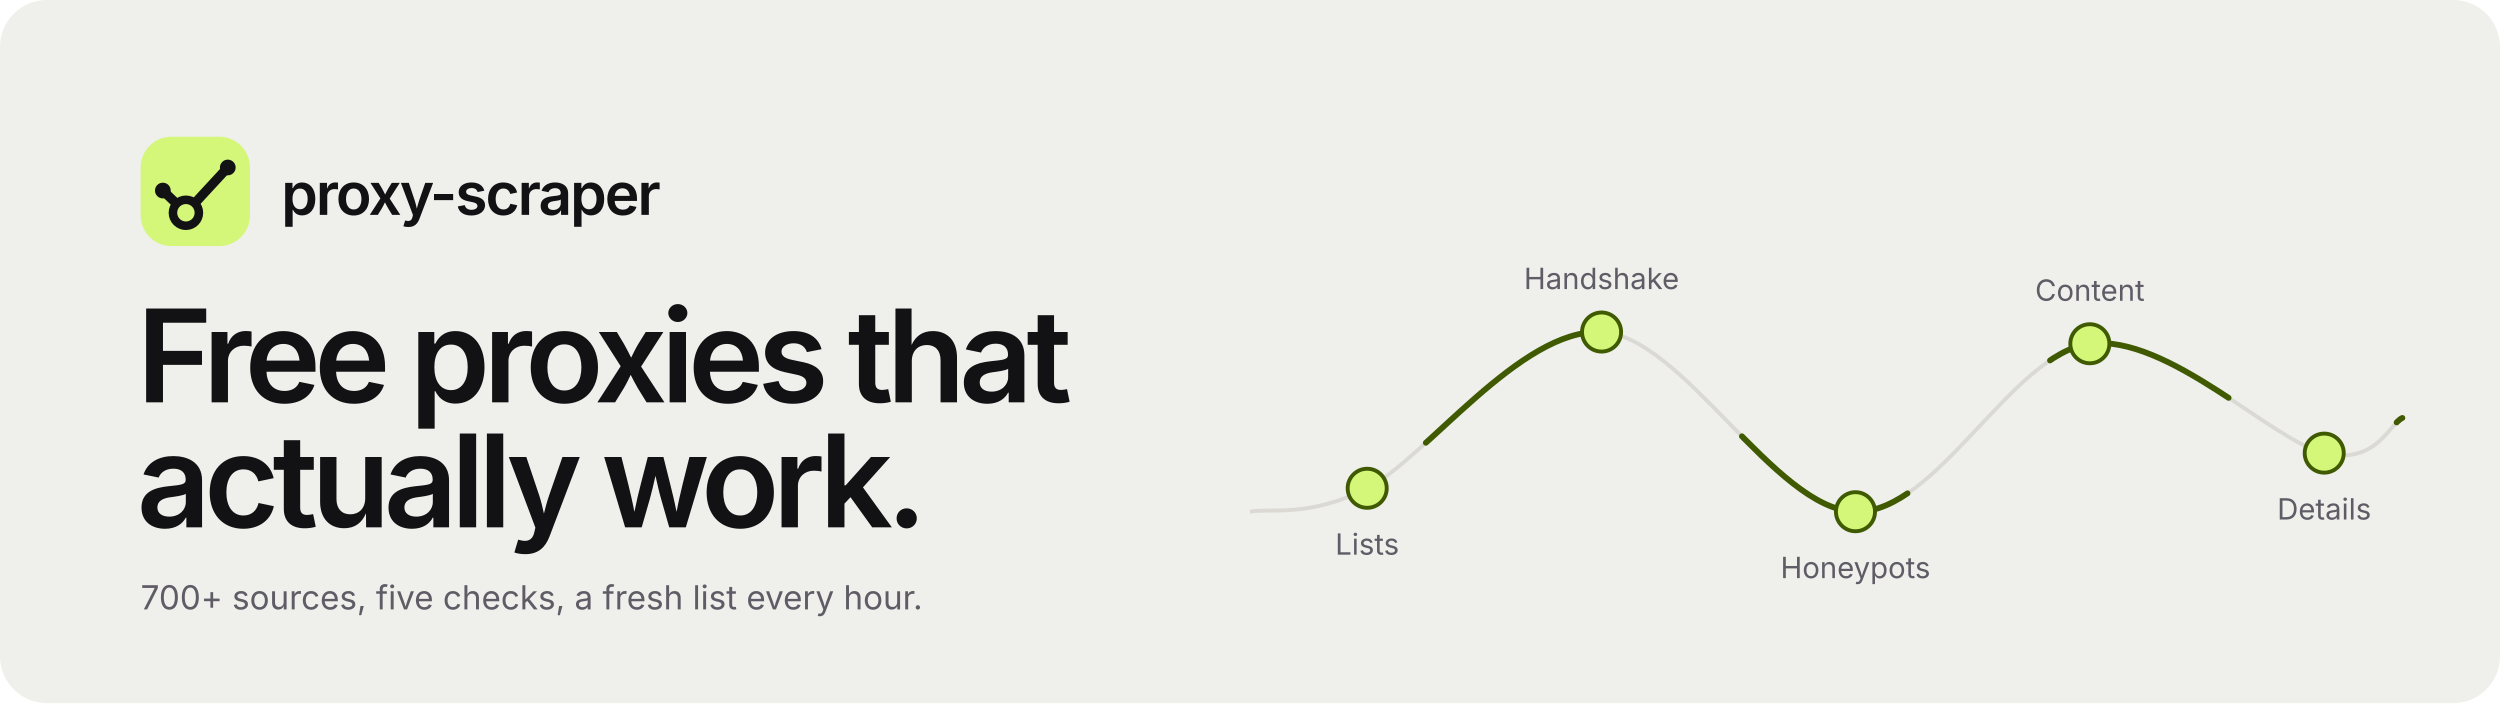
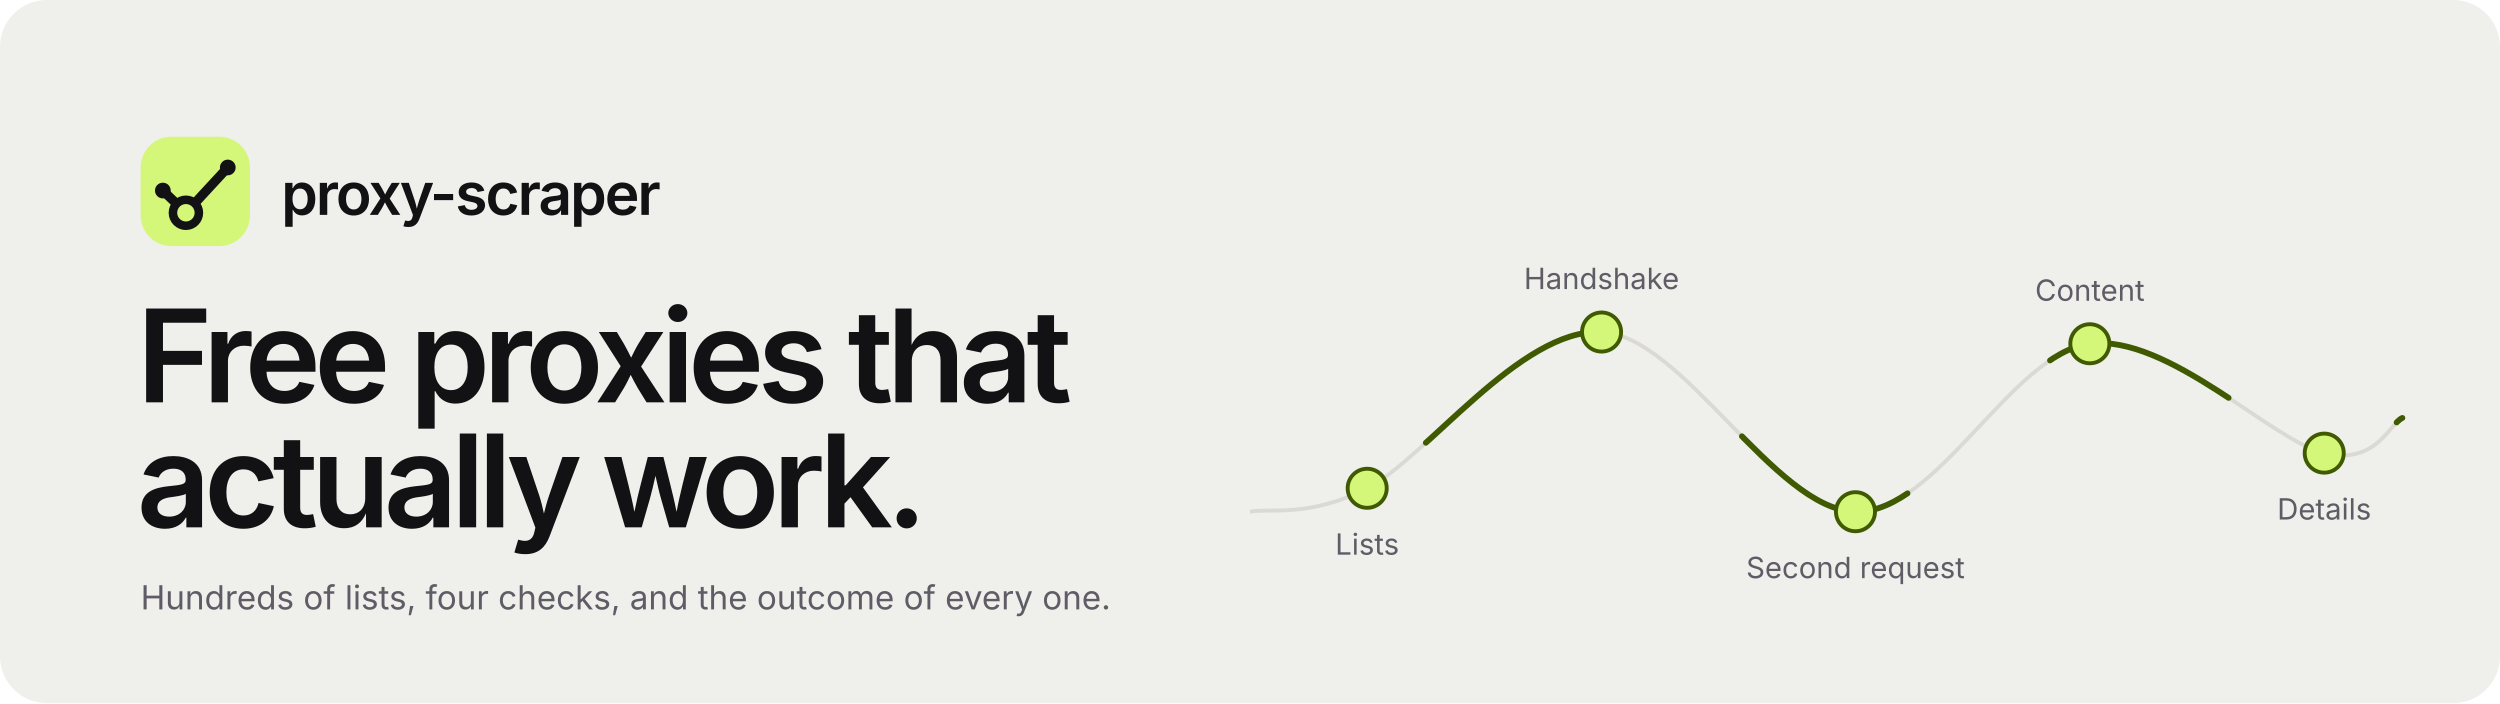
- <svg xmlns="http://www.w3.org/2000/svg" viewBox="0 0 1280 360" width="1280" height="360" role="img" aria-label="proxy-scraper – free proxies that actually work. Every proxy passes five checks: lists, handshake, honeypots, content and details.">
+ <svg xmlns="http://www.w3.org/2000/svg" viewBox="0 0 1280 360" width="1280" height="360" role="img" aria-label="proxy-scraper – free proxies that actually work. Every proxy on the list passed these steps: lists, handshake, second request, content and details.">
  <style>
    .fade { animation: fade .8s cubic-bezier(.16,1,.3,1) both; }
    .route { stroke-dasharray: 100; stroke-dashoffset: 100; animation: draw 1.6s cubic-bezier(.16,1,.3,1) .2s forwards; }
    .gate { animation: fade .6s cubic-bezier(.16,1,.3,1) both; }
    @keyframes fade { from { opacity: 0; transform: translateY(8px); } to { opacity: 1; transform: none; } }
    @keyframes draw { to { stroke-dashoffset: 0; } }
    @media (prefers-reduced-motion: reduce) { .fade, .gate { animation: none; } .route { animation: none; stroke-dashoffset: 0; } }
  </style>
  <defs>
    <clipPath id="frame">
      <rect width="1280" height="360" rx="24" />
    </clipPath>
  </defs>
  <g clip-path="url(#frame)">
    <rect width="1280" height="360" fill="#EFEFEC" />
  </g>
  <g class="fade">
    <svg x="72" y="70" width="56" height="56" viewBox="0 0 64 64">
      <rect width="64" height="64" rx="18" fill="#D4F77A" />
      <path d="M13 31.5 26.5 44.5 51 18" fill="none" stroke="#121113" stroke-width="5.5" stroke-linecap="round" stroke-linejoin="round" />
      <circle cx="13" cy="31.5" r="4.6" fill="#121113" />
      <circle cx="51" cy="18" r="4.6" fill="#121113" />
      <circle cx="26.5" cy="44.5" r="7.6" fill="#D4F77A" stroke="#121113" stroke-width="5" />
    </svg>
    <text x="144" y="110" fill="#121113" font-family="'Geist', 'Inter', -apple-system, BlinkMacSystemFont, 'Segoe UI', Helvetica, Arial, sans-serif" font-size="30" font-weight="600" letter-spacing="-1">proxy-scraper</text>
    <text x="70" y="206" fill="#121113" font-family="'Geist', 'Inter', -apple-system, BlinkMacSystemFont, 'Segoe UI', Helvetica, Arial, sans-serif" font-size="66" font-weight="600" letter-spacing="-3.4">Free proxies that</text>
    <text x="70" y="270" fill="#121113" font-family="'Geist', 'Inter', -apple-system, BlinkMacSystemFont, 'Segoe UI', Helvetica, Arial, sans-serif" font-size="66" font-weight="600" letter-spacing="-3.4">actually work.</text>
-     <text x="72" y="312" fill="#5F5C66" font-family="'Geist', 'Inter', -apple-system, BlinkMacSystemFont, 'Segoe UI', Helvetica, Arial, sans-serif" font-size="17">700+ sources, five checks, a fresh list every hour.</text>
+     <text x="72" y="312" fill="#5F5C66" font-family="'Geist', 'Inter', -apple-system, BlinkMacSystemFont, 'Segoe UI', Helvetica, Arial, sans-serif" font-size="17">Hundreds of lists, four checks, and the outcome of every one.</text>
  </g>
  <path d="M640 262 C 650.0 260.0 670.0 265.3 700 250 C 730.0 234.7 778.3 168.0 820 170 C 861.7 172.0 908.3 261.0 950 262 C 991.7 263.0 1030.0 181.0 1070 176 C 1110.0 171.0 1163.3 225.7 1190 232 C 1216.7 238.3 1223.3 217.0 1230 214" fill="none" stroke="#DAD9D4" stroke-width="2" />
  <path class="route" pathLength="100" d="M640 262 C 650.0 260.0 670.0 265.3 700 250 C 730.0 234.7 778.3 168.0 820 170 C 861.7 172.0 908.3 261.0 950 262 C 991.7 263.0 1030.0 181.0 1070 176 C 1110.0 171.0 1163.3 225.7 1190 232 C 1216.7 238.3 1223.3 217.0 1230 214" fill="none" stroke="#3F5A00" stroke-width="3" stroke-linecap="round" />
  <g class="gate" style="animation-delay:0.35s">
    <circle cx="700" cy="250" r="10" fill="#D4F77A" stroke="#3F5A00" stroke-width="2" />
    <text x="700" y="284" text-anchor="middle" fill="#5F5C66" font-family="'Geist', 'Inter', -apple-system, BlinkMacSystemFont, 'Segoe UI', Helvetica, Arial, sans-serif" font-size="15">Lists</text>
  </g>
  <g class="gate" style="animation-delay:0.53s">
    <circle cx="820" cy="170" r="10" fill="#D4F77A" stroke="#3F5A00" stroke-width="2" />
    <text x="820" y="148" text-anchor="middle" fill="#5F5C66" font-family="'Geist', 'Inter', -apple-system, BlinkMacSystemFont, 'Segoe UI', Helvetica, Arial, sans-serif" font-size="15">Handshake</text>
  </g>
  <g class="gate" style="animation-delay:0.71s">
    <circle cx="950" cy="262" r="10" fill="#D4F77A" stroke="#3F5A00" stroke-width="2" />
-     <text x="950" y="296" text-anchor="middle" fill="#5F5C66" font-family="'Geist', 'Inter', -apple-system, BlinkMacSystemFont, 'Segoe UI', Helvetica, Arial, sans-serif" font-size="15">Honeypots</text>
+     <text x="950" y="296" text-anchor="middle" fill="#5F5C66" font-family="'Geist', 'Inter', -apple-system, BlinkMacSystemFont, 'Segoe UI', Helvetica, Arial, sans-serif" font-size="15">Second request</text>
  </g>
  <g class="gate" style="animation-delay:0.89s">
    <circle cx="1070" cy="176" r="10" fill="#D4F77A" stroke="#3F5A00" stroke-width="2" />
    <text x="1070" y="154" text-anchor="middle" fill="#5F5C66" font-family="'Geist', 'Inter', -apple-system, BlinkMacSystemFont, 'Segoe UI', Helvetica, Arial, sans-serif" font-size="15">Content</text>
  </g>
  <g class="gate" style="animation-delay:1.07s">
    <circle cx="1190" cy="232" r="10" fill="#D4F77A" stroke="#3F5A00" stroke-width="2" />
    <text x="1190" y="266" text-anchor="middle" fill="#5F5C66" font-family="'Geist', 'Inter', -apple-system, BlinkMacSystemFont, 'Segoe UI', Helvetica, Arial, sans-serif" font-size="15">Details</text>
  </g>
</svg>
